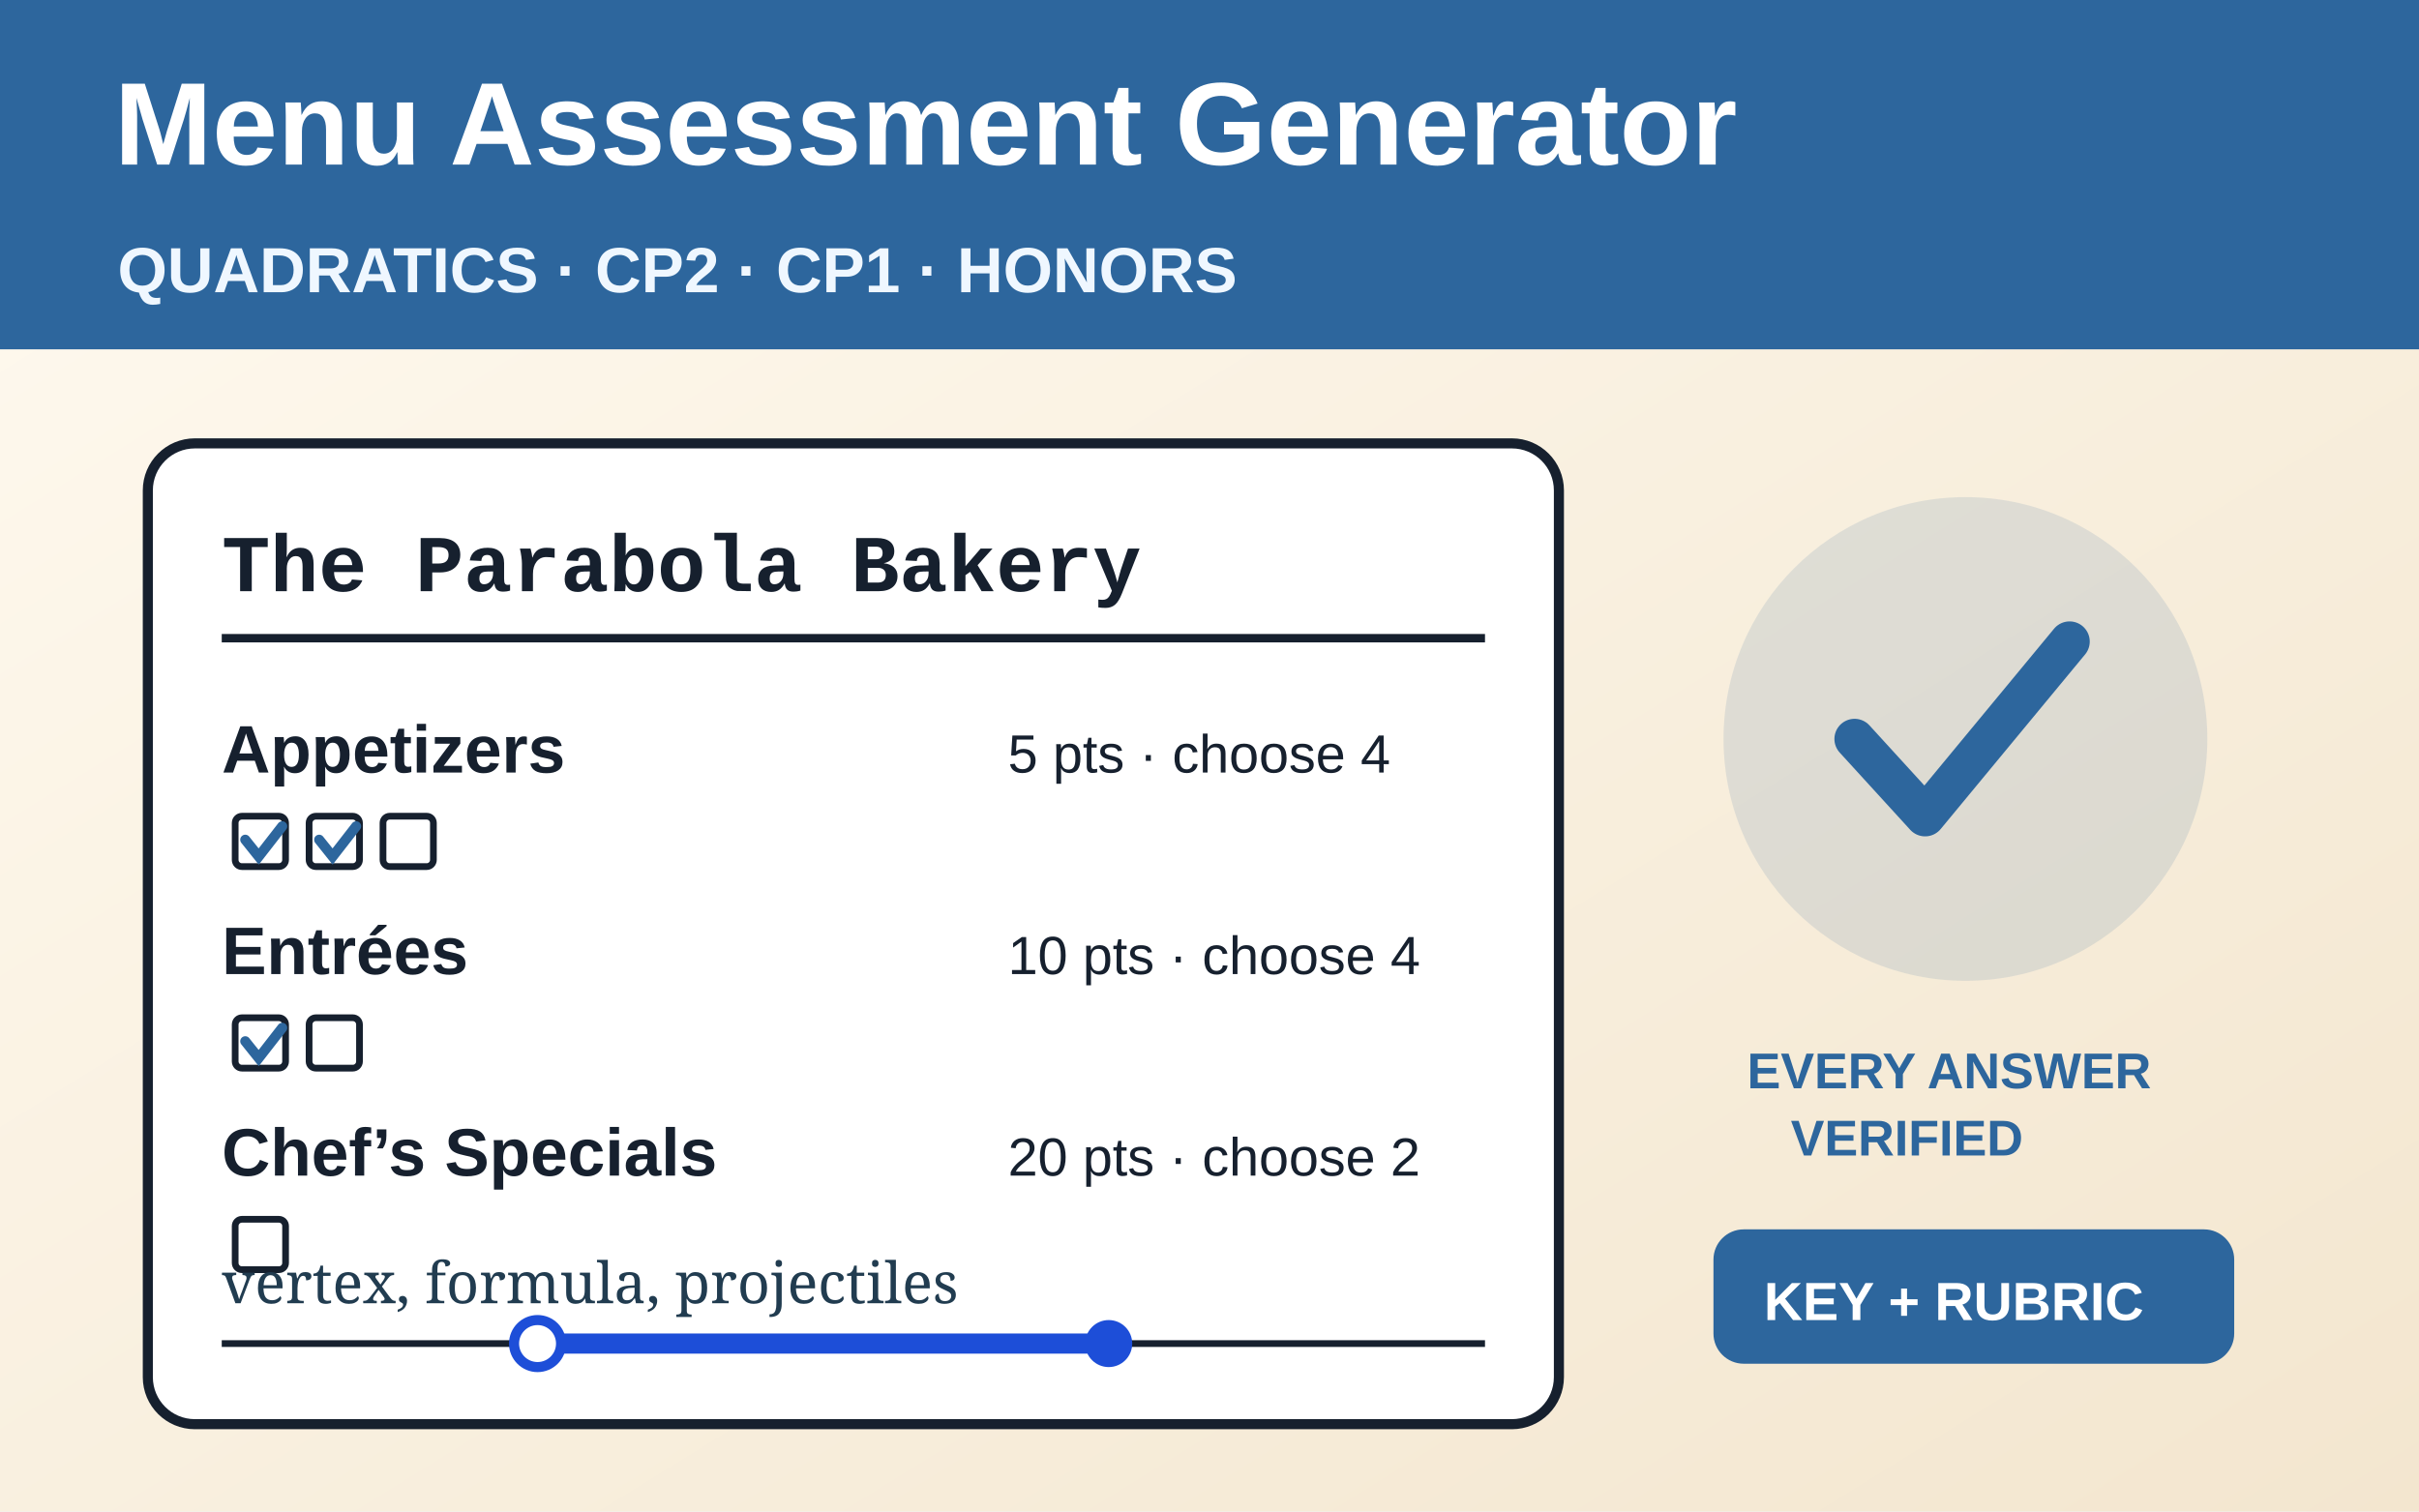
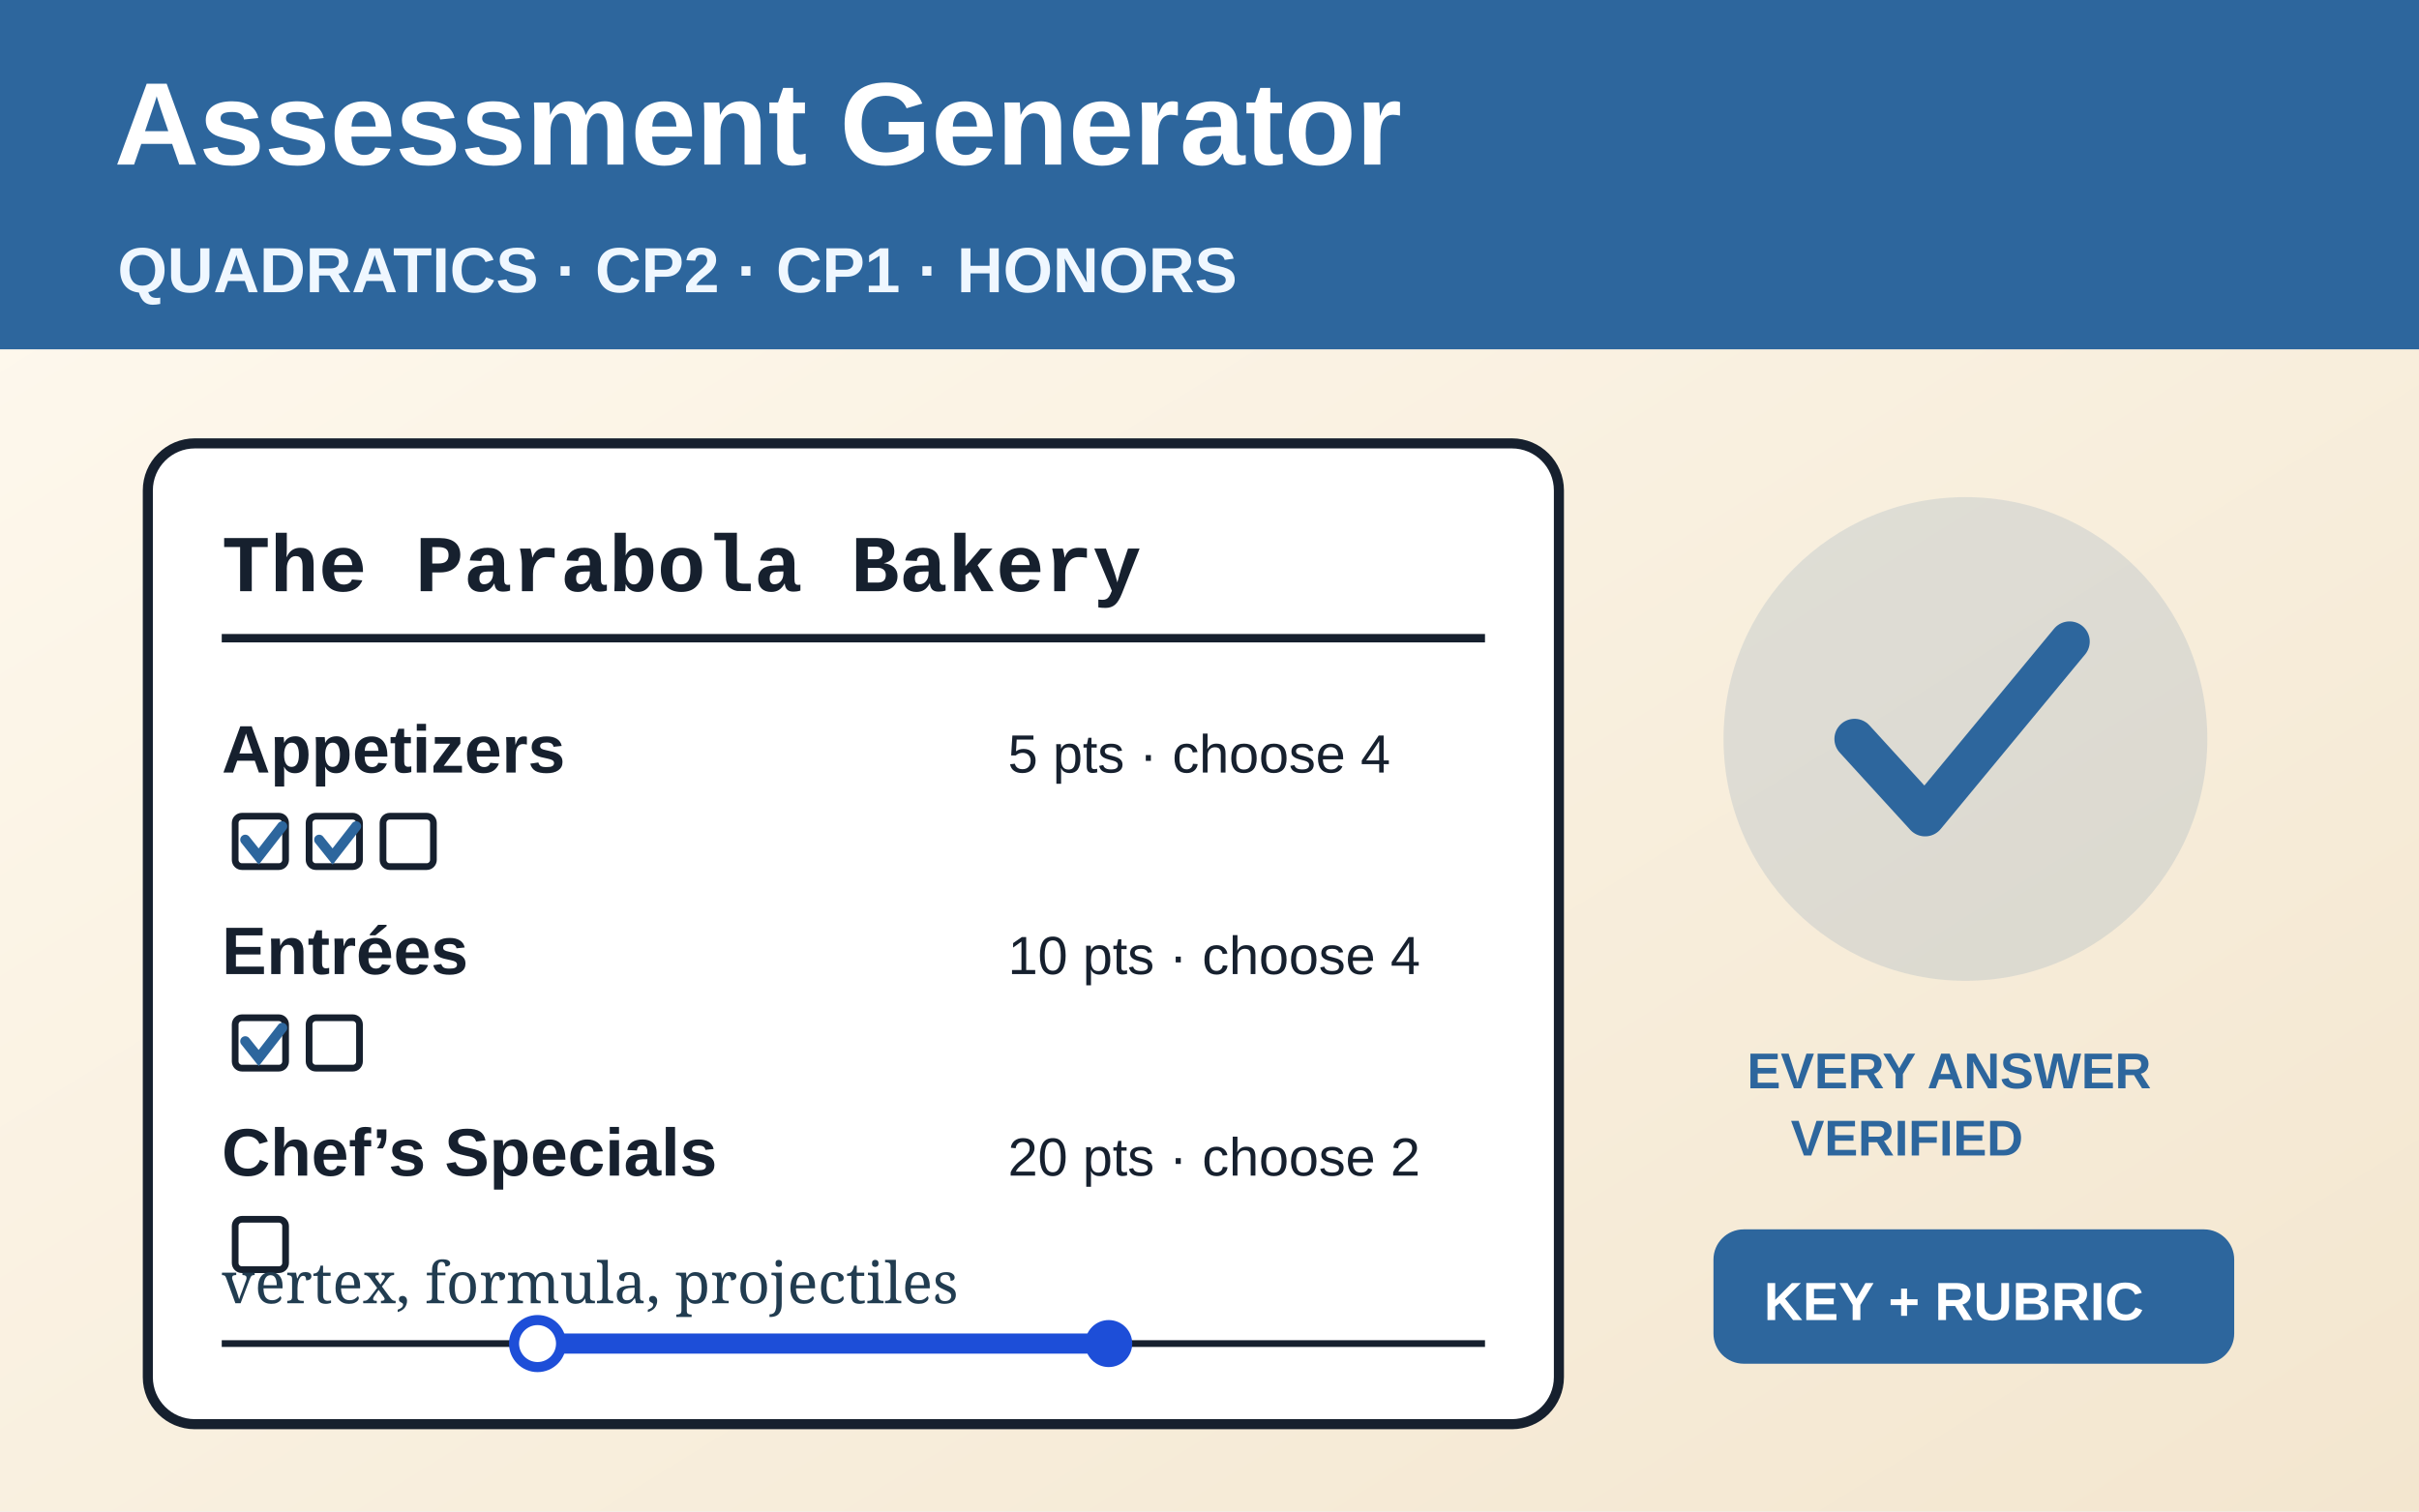
<svg xmlns="http://www.w3.org/2000/svg" width="720" height="450" viewBox="0 0 720 450">
  <defs>
    <linearGradient id="g" x1="0" x2="1" y1="0" y2="1">
      <stop stop-color="#fffaf0" />
      <stop offset="1" stop-color="#f3e6cf" />
    </linearGradient>
  </defs>
  <rect width="720" height="450" fill="url(#g)" />
  <rect width="720" height="104" fill="#2d669d" />
-   <text x="34" y="49" font-family="Arial,sans-serif" font-size="35" font-weight="700" fill="#fff">Menu Assessment Generator</text>
+   <text x="34" y="49" font-family="Arial,sans-serif" font-size="35" font-weight="700" fill="#fff">Assessment Generator</text>
  <text x="35" y="87" font-family="Arial,sans-serif" font-size="19" font-weight="700" fill="#eff7ff">QUADRATICS · CP2 · CP1 · HONORS</text>
  <rect x="44" y="132" width="420" height="292" rx="14" fill="#fff" stroke="#16202e" stroke-width="3" />
  <text x="66" y="176" font-family="Courier New,monospace" font-size="24" font-weight="700" fill="#16202e">The Parabola Bakery</text>
  <path d="M66 190H442" stroke="#16202e" stroke-width="2.5" />
  <g font-family="Arial,sans-serif" fill="#16202e">
    <text x="66" y="230" font-size="20" font-weight="700">Appetizers</text>
    <text x="300" y="230" font-size="16">5 pts · choose 4</text>
    <text x="66" y="290" font-size="20" font-weight="700">Entrées</text>
    <text x="300" y="290" font-size="16">10 pts · choose 4</text>
    <text x="66" y="350" font-size="20" font-weight="700">Chef’s Specials</text>
    <text x="300" y="350" font-size="16">20 pts · choose 2</text>
  </g>
  <g fill="none" stroke="#16202e" stroke-width="2">
    <rect x="70" y="243" width="15" height="15" rx="2" />
    <rect x="92" y="243" width="15" height="15" rx="2" />
    <rect x="114" y="243" width="15" height="15" rx="2" />
    <rect x="70" y="303" width="15" height="15" rx="2" />
    <rect x="92" y="303" width="15" height="15" rx="2" />
    <rect x="70" y="363" width="15" height="15" rx="2" />
  </g>
  <path d="M73 250l4 5 7-9M95 250l4 5 7-9M73 310l4 5 7-9" stroke="#2d669d" stroke-width="3" fill="none" stroke-linecap="round" />
  <path d="M66 400H442" stroke="#16202e" stroke-width="2" />
  <path d="M160 400H330" stroke="#1d4ed8" stroke-width="6" />
  <circle cx="160" cy="400" r="7" fill="#fff" stroke="#1d4ed8" stroke-width="3" />
  <circle cx="330" cy="400" r="7" fill="#1d4ed8" />
  <text x="66" y="388" font-family="Georgia,serif" font-size="17" fill="#213c50">vertex, formula, projectiles</text>
  <circle cx="585" cy="220" r="72" fill="#2d669d" opacity=".13" />
  <path d="M552 220l21 23 43-52" stroke="#2d669d" stroke-width="12" stroke-linecap="round" stroke-linejoin="round" fill="none" />
  <text x="520" y="324" font-family="Arial,sans-serif" font-size="15" font-weight="700" fill="#2d669d">EVERY ANSWER</text>
  <text x="533" y="344" font-family="Arial,sans-serif" font-size="15" font-weight="700" fill="#2d669d">VERIFIED</text>
  <rect x="510" y="366" width="155" height="40" rx="9" fill="#2d669d" />
  <text x="525" y="393" font-family="Arial,sans-serif" font-size="16" font-weight="700" fill="white">KEY + RUBRIC</text>
</svg>
